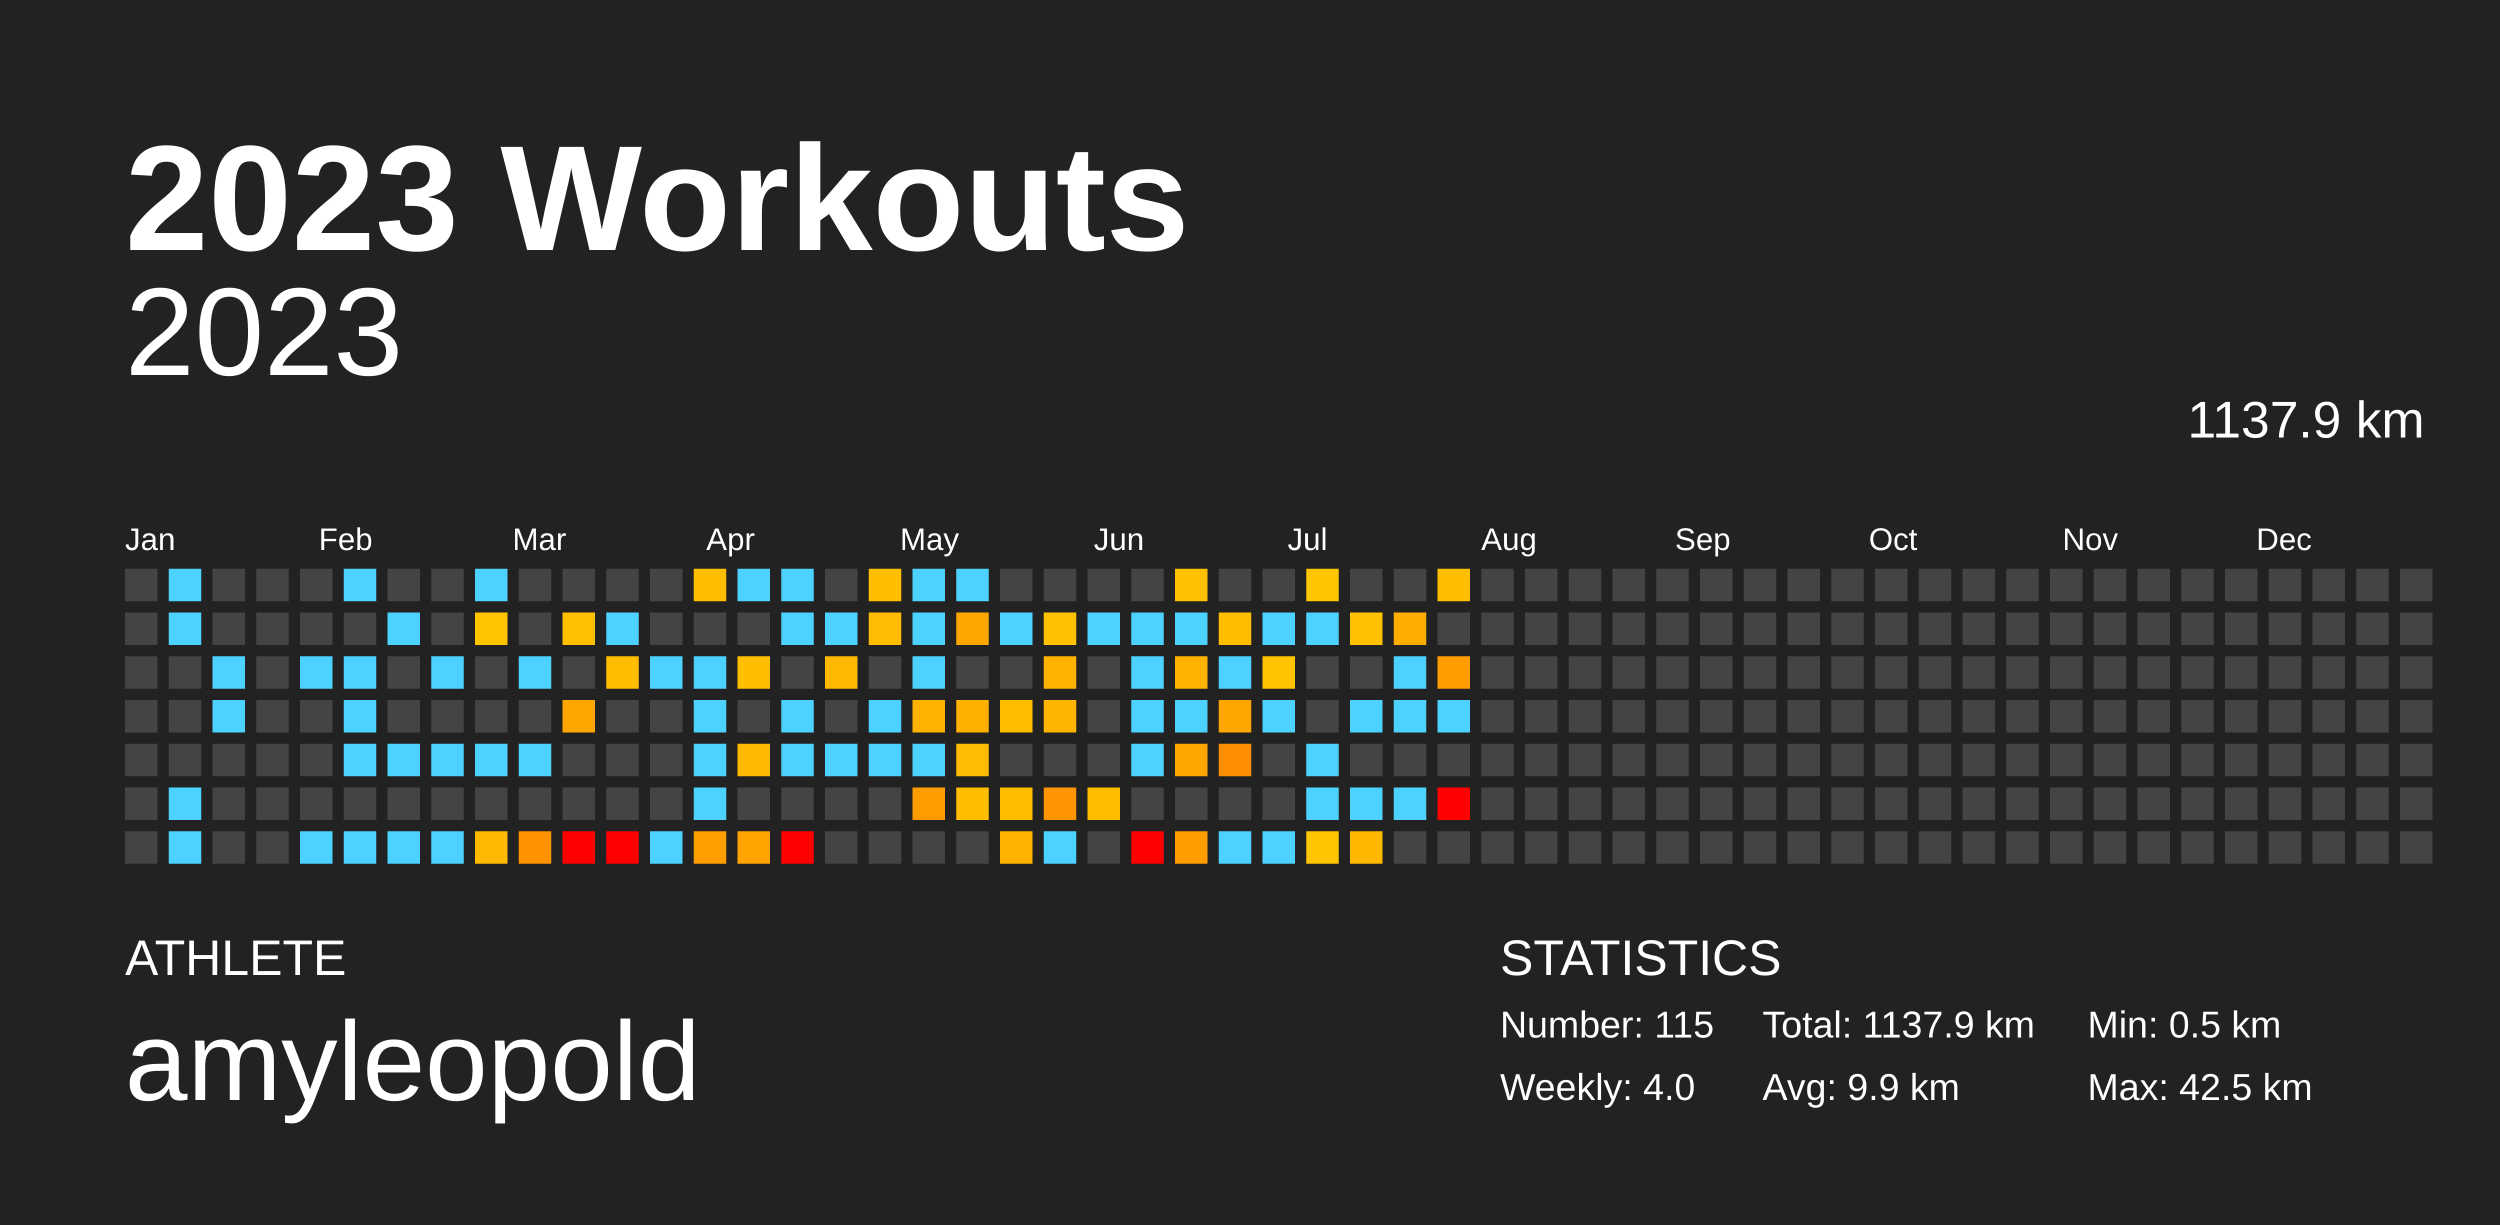
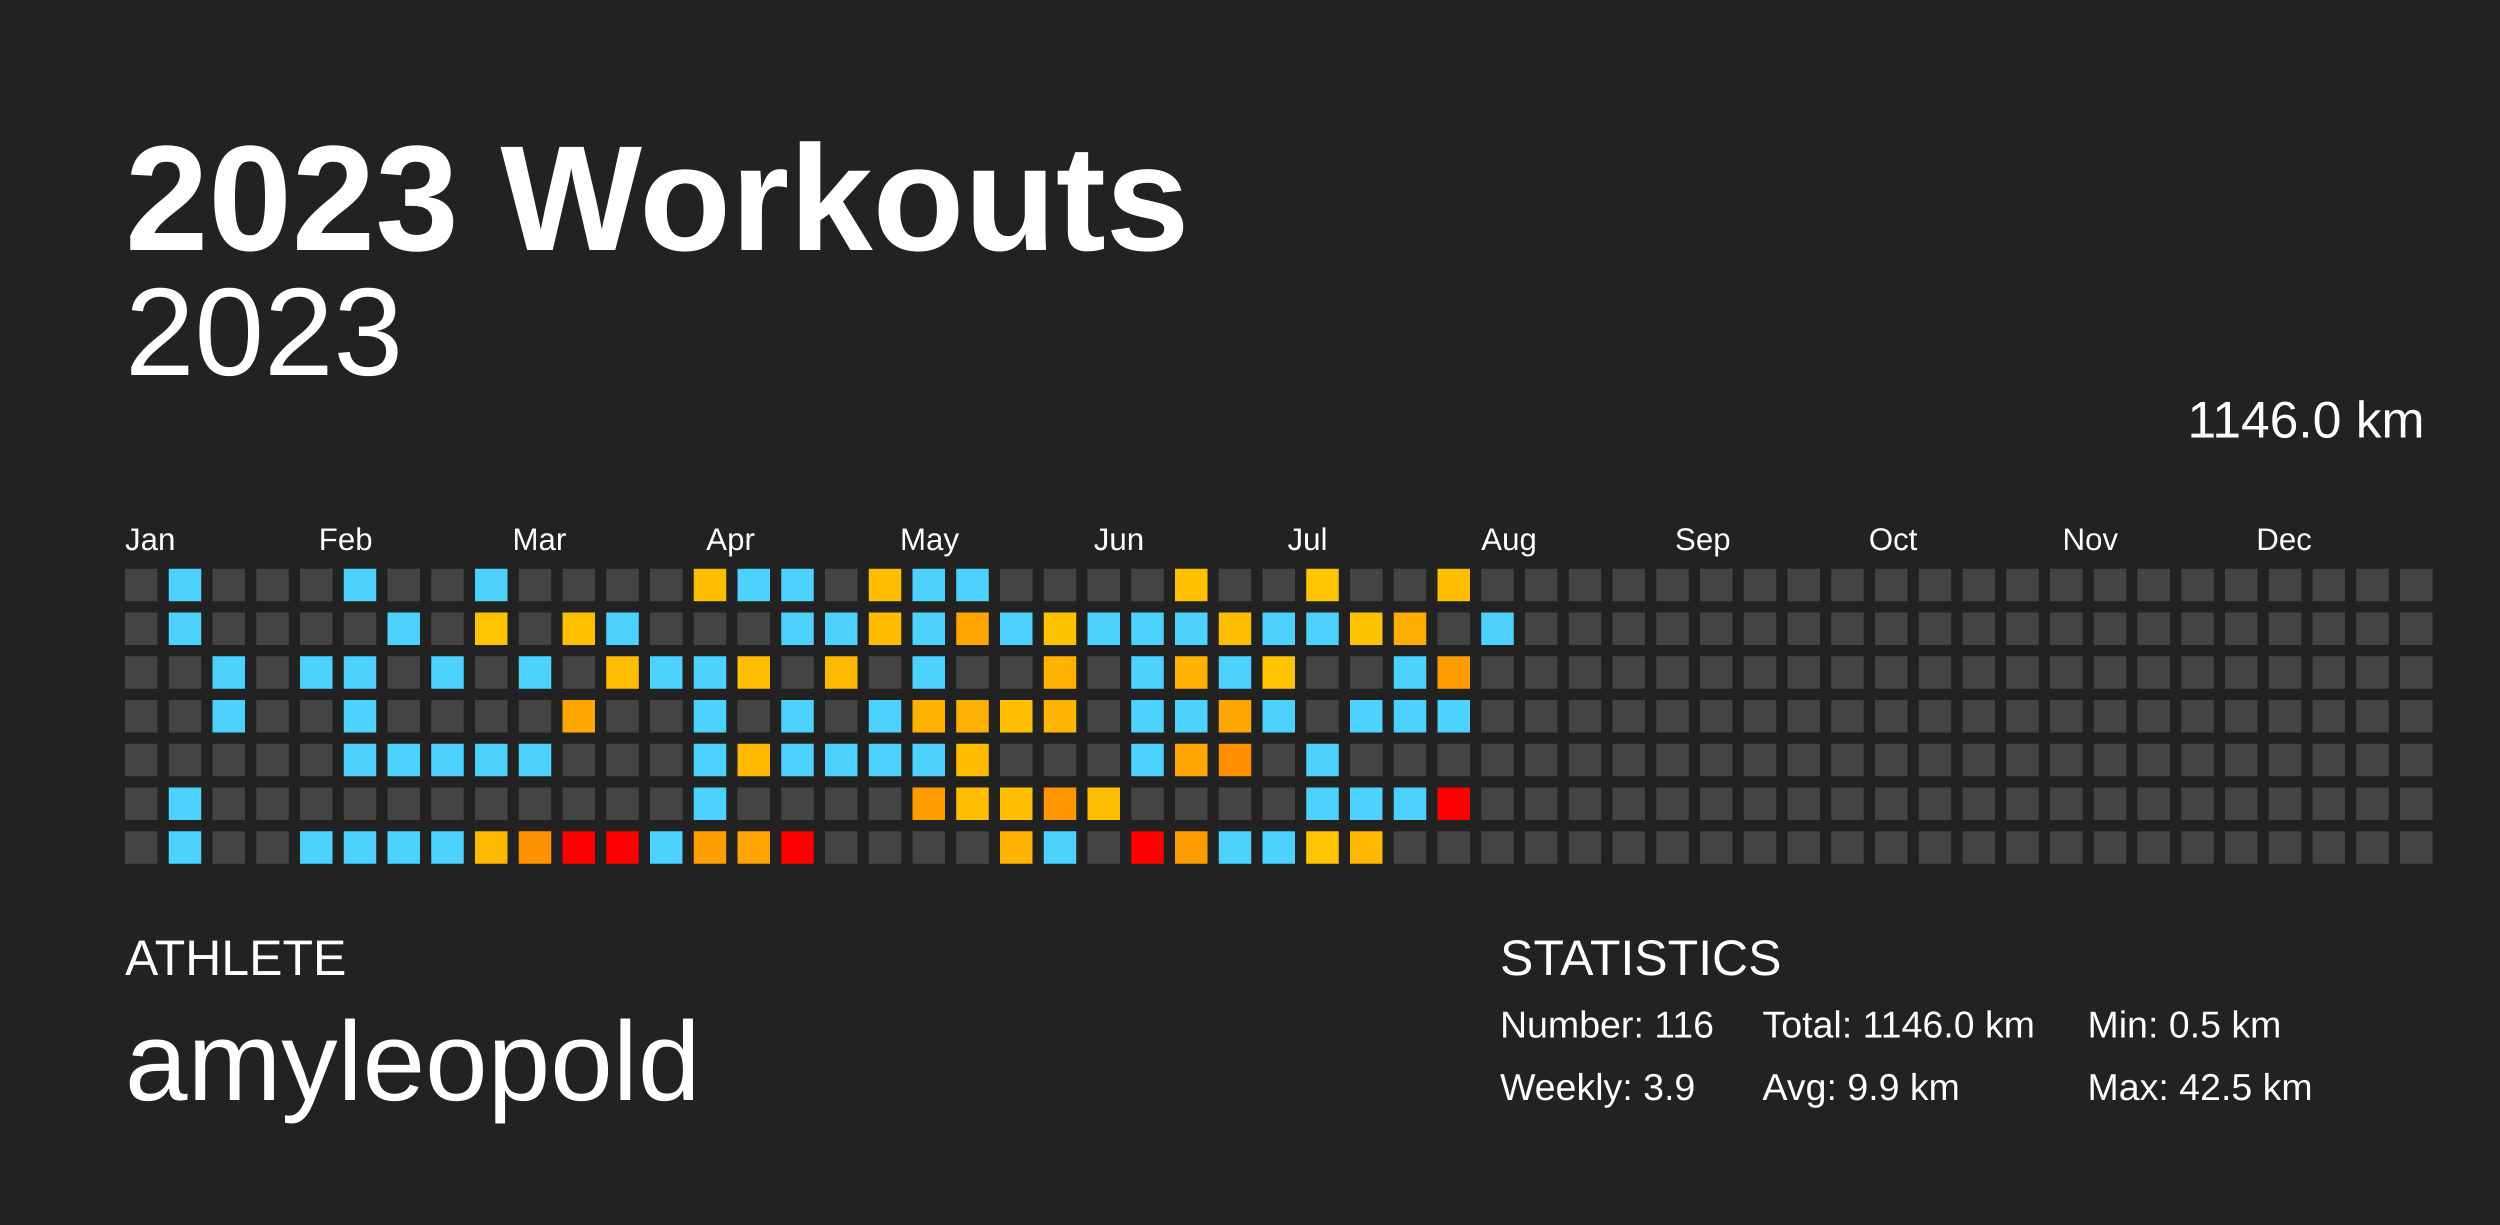
<svg xmlns="http://www.w3.org/2000/svg" baseProfile="full" height="98mm" version="1.1" viewBox="0,0,200,98" width="200mm">
  <defs />
  <rect fill="#222222" height="98" width="200" x="0" y="0" />
  <text fill="#FFFFFF" style="font-size:12px; font-family:Arial; font-weight:bold;" x="10" y="20">2023 Workouts</text>
  <text fill="#FFFFFF" style="font-size:4px; font-family:Arial" x="10" y="78">ATHLETE</text>
  <text fill="#FFFFFF" style="font-size:9px; font-family:Arial" x="10" y="88">amyleopold</text>
  <text fill="#FFFFFF" style="font-size:4px; font-family:Arial" x="120" y="78">STATISTICS</text>
-   <text fill="#FFFFFF" style="font-size:3px; font-family:Arial" x="120" y="83">Number: 115</text>
-   <text fill="#FFFFFF" style="font-size:3px; font-family:Arial" x="120" y="88">Weekly: 4.0</text>
-   <text fill="#FFFFFF" style="font-size:3px; font-family:Arial" x="141" y="83">Total: 1137.9 km</text>
+   <text fill="#FFFFFF" style="font-size:3px; font-family:Arial" x="120" y="83">Number: 116</text>
+   <text fill="#FFFFFF" style="font-size:3px; font-family:Arial" x="120" y="88">Weekly: 3.9</text>
+   <text fill="#FFFFFF" style="font-size:3px; font-family:Arial" x="141" y="83">Total: 1146.0 km</text>
  <text fill="#FFFFFF" style="font-size:3px; font-family:Arial" x="141" y="88">Avg: 9.9 km</text>
  <text fill="#FFFFFF" style="font-size:3px; font-family:Arial" x="167" y="83">Min: 0.5 km</text>
  <text fill="#FFFFFF" style="font-size:3px; font-family:Arial" x="167" y="88">Max: 42.5 km</text>
  <text alignment-baseline="hanging" fill="#FFFFFF" style="font-size:10.0px; font-family:Arial;" x="10" y="30">2023</text>
-   <text alignment-baseline="hanging" fill="#FFFFFF" style="font-size:4.125px; font-family:Arial;" x="175" y="35">1137.9 km</text>
+   <text alignment-baseline="hanging" fill="#FFFFFF" style="font-size:4.125px; font-family:Arial;" x="175" y="35">1146.0 km</text>
  <text fill="#FFFFFF" style="font-size:2.5px; font-family:Arial" x="10.0" y="44">Jan</text>
  <text fill="#FFFFFF" style="font-size:2.5px; font-family:Arial" x="25.5" y="44">Feb</text>
  <text fill="#FFFFFF" style="font-size:2.5px; font-family:Arial" x="41.0" y="44">Mar</text>
  <text fill="#FFFFFF" style="font-size:2.5px; font-family:Arial" x="56.5" y="44">Apr</text>
  <text fill="#FFFFFF" style="font-size:2.5px; font-family:Arial" x="72.0" y="44">May</text>
  <text fill="#FFFFFF" style="font-size:2.5px; font-family:Arial" x="87.5" y="44">Jun</text>
  <text fill="#FFFFFF" style="font-size:2.5px; font-family:Arial" x="103.0" y="44">Jul</text>
  <text fill="#FFFFFF" style="font-size:2.5px; font-family:Arial" x="118.5" y="44">Aug</text>
  <text fill="#FFFFFF" style="font-size:2.5px; font-family:Arial" x="134.0" y="44">Sep</text>
  <text fill="#FFFFFF" style="font-size:2.5px; font-family:Arial" x="149.5" y="44">Oct</text>
  <text fill="#FFFFFF" style="font-size:2.5px; font-family:Arial" x="165.0" y="44">Nov</text>
  <text fill="#FFFFFF" style="font-size:2.5px; font-family:Arial" x="180.5" y="44">Dec</text>
  <rect fill="#444444" height="2.6" width="2.6" x="10.0" y="45.5" />
  <rect fill="#444444" height="2.6" width="2.6" x="10.0" y="49.0" />
  <rect fill="#444444" height="2.6" width="2.6" x="10.0" y="52.5" />
  <rect fill="#444444" height="2.6" width="2.6" x="10.0" y="56.0" />
  <rect fill="#444444" height="2.6" width="2.6" x="10.0" y="59.5" />
  <rect fill="#444444" height="2.6" width="2.6" x="10.0" y="63.0" />
  <rect fill="#444444" height="2.6" width="2.6" x="10.0" y="66.5" />
  <rect fill="#4dd2ff" height="2.6" width="2.6" x="13.5" y="45.5" />
  <rect fill="#4dd2ff" height="2.6" width="2.6" x="13.5" y="49.0" />
  <rect fill="#444444" height="2.6" width="2.6" x="13.5" y="52.5" />
  <rect fill="#444444" height="2.6" width="2.6" x="13.5" y="56.0" />
  <rect fill="#444444" height="2.6" width="2.6" x="13.5" y="59.5" />
  <rect fill="#4dd2ff" height="2.6" width="2.6" x="13.5" y="63.0" />
  <rect fill="#4dd2ff" height="2.6" width="2.6" x="13.5" y="66.5" />
  <rect fill="#444444" height="2.6" width="2.6" x="17.0" y="45.5" />
  <rect fill="#444444" height="2.6" width="2.6" x="17.0" y="49.0" />
  <rect fill="#4dd2ff" height="2.6" width="2.6" x="17.0" y="52.5" />
  <rect fill="#4dd2ff" height="2.6" width="2.6" x="17.0" y="56.0" />
  <rect fill="#444444" height="2.6" width="2.6" x="17.0" y="59.5" />
  <rect fill="#444444" height="2.6" width="2.6" x="17.0" y="63.0" />
  <rect fill="#444444" height="2.6" width="2.6" x="17.0" y="66.5" />
  <rect fill="#444444" height="2.6" width="2.6" x="20.5" y="45.5" />
  <rect fill="#444444" height="2.6" width="2.6" x="20.5" y="49.0" />
  <rect fill="#444444" height="2.6" width="2.6" x="20.5" y="52.5" />
  <rect fill="#444444" height="2.6" width="2.6" x="20.5" y="56.0" />
  <rect fill="#444444" height="2.6" width="2.6" x="20.5" y="59.5" />
  <rect fill="#444444" height="2.6" width="2.6" x="20.5" y="63.0" />
  <rect fill="#444444" height="2.6" width="2.6" x="20.5" y="66.5" />
  <rect fill="#444444" height="2.6" width="2.6" x="24.0" y="45.5" />
  <rect fill="#444444" height="2.6" width="2.6" x="24.0" y="49.0" />
  <rect fill="#4dd2ff" height="2.6" width="2.6" x="24.0" y="52.5" />
  <rect fill="#444444" height="2.6" width="2.6" x="24.0" y="56.0" />
  <rect fill="#444444" height="2.6" width="2.6" x="24.0" y="59.5" />
  <rect fill="#444444" height="2.6" width="2.6" x="24.0" y="63.0" />
  <rect fill="#4dd2ff" height="2.6" width="2.6" x="24.0" y="66.5" />
  <rect fill="#4dd2ff" height="2.6" width="2.6" x="27.5" y="45.5" />
  <rect fill="#444444" height="2.6" width="2.6" x="27.5" y="49.0" />
  <rect fill="#4dd2ff" height="2.6" width="2.6" x="27.5" y="52.5" />
  <rect fill="#4dd2ff" height="2.6" width="2.6" x="27.5" y="56.0" />
  <rect fill="#4dd2ff" height="2.6" width="2.6" x="27.5" y="59.5" />
  <rect fill="#444444" height="2.6" width="2.6" x="27.5" y="63.0" />
  <rect fill="#4dd2ff" height="2.6" width="2.6" x="27.5" y="66.5" />
  <rect fill="#444444" height="2.6" width="2.6" x="31.0" y="45.5" />
  <rect fill="#4dd2ff" height="2.6" width="2.6" x="31.0" y="49.0" />
  <rect fill="#444444" height="2.6" width="2.6" x="31.0" y="52.5" />
  <rect fill="#444444" height="2.6" width="2.6" x="31.0" y="56.0" />
  <rect fill="#4dd2ff" height="2.6" width="2.6" x="31.0" y="59.5" />
  <rect fill="#444444" height="2.6" width="2.6" x="31.0" y="63.0" />
  <rect fill="#4dd2ff" height="2.6" width="2.6" x="31.0" y="66.5" />
  <rect fill="#444444" height="2.6" width="2.6" x="34.5" y="45.5" />
  <rect fill="#444444" height="2.6" width="2.6" x="34.5" y="49.0" />
  <rect fill="#4dd2ff" height="2.6" width="2.6" x="34.5" y="52.5" />
  <rect fill="#444444" height="2.6" width="2.6" x="34.5" y="56.0" />
  <rect fill="#4dd2ff" height="2.6" width="2.6" x="34.5" y="59.5" />
  <rect fill="#444444" height="2.6" width="2.6" x="34.5" y="63.0" />
  <rect fill="#4dd2ff" height="2.6" width="2.6" x="34.5" y="66.5" />
  <rect fill="#4dd2ff" height="2.6" width="2.6" x="38.0" y="45.5" />
  <rect fill="#ffc400" height="2.6" width="2.6" x="38.0" y="49.0" />
  <rect fill="#444444" height="2.6" width="2.6" x="38.0" y="52.5" />
  <rect fill="#444444" height="2.6" width="2.6" x="38.0" y="56.0" />
  <rect fill="#4dd2ff" height="2.6" width="2.6" x="38.0" y="59.5" />
  <rect fill="#444444" height="2.6" width="2.6" x="38.0" y="63.0" />
  <rect fill="#ffb900" height="2.6" width="2.6" x="38.0" y="66.5" />
  <rect fill="#444444" height="2.6" width="2.6" x="41.5" y="45.5" />
  <rect fill="#444444" height="2.6" width="2.6" x="41.5" y="49.0" />
  <rect fill="#4dd2ff" height="2.6" width="2.6" x="41.5" y="52.5" />
  <rect fill="#444444" height="2.6" width="2.6" x="41.5" y="56.0" />
  <rect fill="#4dd2ff" height="2.6" width="2.6" x="41.5" y="59.5" />
  <rect fill="#444444" height="2.6" width="2.6" x="41.5" y="63.0" />
  <rect fill="#ff9200" height="2.6" width="2.6" x="41.5" y="66.5" />
  <rect fill="#444444" height="2.6" width="2.6" x="45.0" y="45.5" />
  <rect fill="#ffc000" height="2.6" width="2.6" x="45.0" y="49.0" />
  <rect fill="#444444" height="2.6" width="2.6" x="45.0" y="52.5" />
  <rect fill="#ffa700" height="2.6" width="2.6" x="45.0" y="56.0" />
  <rect fill="#444444" height="2.6" width="2.6" x="45.0" y="59.5" />
  <rect fill="#444444" height="2.6" width="2.6" x="45.0" y="63.0" />
  <rect fill="red" height="2.6" width="2.6" x="45.0" y="66.5" />
  <rect fill="#444444" height="2.6" width="2.6" x="48.5" y="45.5" />
  <rect fill="#4dd2ff" height="2.6" width="2.6" x="48.5" y="49.0" />
  <rect fill="#ffbd00" height="2.6" width="2.6" x="48.5" y="52.5" />
  <rect fill="#444444" height="2.6" width="2.6" x="48.5" y="56.0" />
  <rect fill="#444444" height="2.6" width="2.6" x="48.5" y="59.5" />
  <rect fill="#444444" height="2.6" width="2.6" x="48.5" y="63.0" />
  <rect fill="red" height="2.6" width="2.6" x="48.5" y="66.5" />
  <rect fill="#444444" height="2.6" width="2.6" x="52.0" y="45.5" />
  <rect fill="#444444" height="2.6" width="2.6" x="52.0" y="49.0" />
  <rect fill="#4dd2ff" height="2.6" width="2.6" x="52.0" y="52.5" />
  <rect fill="#444444" height="2.6" width="2.6" x="52.0" y="56.0" />
  <rect fill="#444444" height="2.6" width="2.6" x="52.0" y="59.5" />
  <rect fill="#444444" height="2.6" width="2.6" x="52.0" y="63.0" />
  <rect fill="#4dd2ff" height="2.6" width="2.6" x="52.0" y="66.5" />
  <rect fill="#ffbf00" height="2.6" width="2.6" x="55.5" y="45.5" />
  <rect fill="#444444" height="2.6" width="2.6" x="55.5" y="49.0" />
  <rect fill="#4dd2ff" height="2.6" width="2.6" x="55.5" y="52.5" />
  <rect fill="#4dd2ff" height="2.6" width="2.6" x="55.5" y="56.0" />
  <rect fill="#4dd2ff" height="2.6" width="2.6" x="55.5" y="59.5" />
  <rect fill="#4dd2ff" height="2.6" width="2.6" x="55.5" y="63.0" />
  <rect fill="#ff9e00" height="2.6" width="2.6" x="55.5" y="66.5" />
  <rect fill="#4dd2ff" height="2.6" width="2.6" x="59.0" y="45.5" />
  <rect fill="#444444" height="2.6" width="2.6" x="59.0" y="49.0" />
  <rect fill="#ffbf00" height="2.6" width="2.6" x="59.0" y="52.5" />
  <rect fill="#444444" height="2.6" width="2.6" x="59.0" y="56.0" />
  <rect fill="#ffb900" height="2.6" width="2.6" x="59.0" y="59.5" />
  <rect fill="#444444" height="2.6" width="2.6" x="59.0" y="63.0" />
  <rect fill="#ffa400" height="2.6" width="2.6" x="59.0" y="66.5" />
  <rect fill="#4dd2ff" height="2.6" width="2.6" x="62.5" y="45.5" />
  <rect fill="#4dd2ff" height="2.6" width="2.6" x="62.5" y="49.0" />
  <rect fill="#444444" height="2.6" width="2.6" x="62.5" y="52.5" />
  <rect fill="#4dd2ff" height="2.6" width="2.6" x="62.5" y="56.0" />
  <rect fill="#4dd2ff" height="2.6" width="2.6" x="62.5" y="59.5" />
  <rect fill="#444444" height="2.6" width="2.6" x="62.5" y="63.0" />
  <rect fill="red" height="2.6" width="2.6" x="62.5" y="66.5" />
  <rect fill="#444444" height="2.6" width="2.6" x="66.0" y="45.5" />
  <rect fill="#4dd2ff" height="2.6" width="2.6" x="66.0" y="49.0" />
  <rect fill="#ffb900" height="2.6" width="2.6" x="66.0" y="52.5" />
  <rect fill="#444444" height="2.6" width="2.6" x="66.0" y="56.0" />
  <rect fill="#4dd2ff" height="2.6" width="2.6" x="66.0" y="59.5" />
  <rect fill="#444444" height="2.6" width="2.6" x="66.0" y="63.0" />
  <rect fill="#444444" height="2.6" width="2.6" x="66.0" y="66.5" />
  <rect fill="#ffbf00" height="2.6" width="2.6" x="69.5" y="45.5" />
  <rect fill="#ffbc00" height="2.6" width="2.6" x="69.5" y="49.0" />
  <rect fill="#444444" height="2.6" width="2.6" x="69.5" y="52.5" />
  <rect fill="#4dd2ff" height="2.6" width="2.6" x="69.5" y="56.0" />
  <rect fill="#4dd2ff" height="2.6" width="2.6" x="69.5" y="59.5" />
  <rect fill="#444444" height="2.6" width="2.6" x="69.5" y="63.0" />
  <rect fill="#444444" height="2.6" width="2.6" x="69.5" y="66.5" />
  <rect fill="#4dd2ff" height="2.6" width="2.6" x="73.0" y="45.5" />
  <rect fill="#4dd2ff" height="2.6" width="2.6" x="73.0" y="49.0" />
  <rect fill="#4dd2ff" height="2.6" width="2.6" x="73.0" y="52.5" />
  <rect fill="#ffb300" height="2.6" width="2.6" x="73.0" y="56.0" />
  <rect fill="#4dd2ff" height="2.6" width="2.6" x="73.0" y="59.5" />
  <rect fill="#ff9c00" height="2.6" width="2.6" x="73.0" y="63.0" />
  <rect fill="#444444" height="2.6" width="2.6" x="73.0" y="66.5" />
  <rect fill="#4dd2ff" height="2.6" width="2.6" x="76.5" y="45.5" />
  <rect fill="#ffa700" height="2.6" width="2.6" x="76.5" y="49.0" />
  <rect fill="#444444" height="2.6" width="2.6" x="76.5" y="52.5" />
  <rect fill="#ffb100" height="2.6" width="2.6" x="76.5" y="56.0" />
  <rect fill="#ffbc00" height="2.6" width="2.6" x="76.5" y="59.5" />
  <rect fill="#ffbf00" height="2.6" width="2.6" x="76.5" y="63.0" />
  <rect fill="#444444" height="2.6" width="2.6" x="76.5" y="66.5" />
  <rect fill="#444444" height="2.6" width="2.6" x="80.0" y="45.5" />
  <rect fill="#4dd2ff" height="2.6" width="2.6" x="80.0" y="49.0" />
  <rect fill="#444444" height="2.6" width="2.6" x="80.0" y="52.5" />
  <rect fill="#ffbf00" height="2.6" width="2.6" x="80.0" y="56.0" />
  <rect fill="#444444" height="2.6" width="2.6" x="80.0" y="59.5" />
  <rect fill="#ffbe00" height="2.6" width="2.6" x="80.0" y="63.0" />
  <rect fill="#ffb300" height="2.6" width="2.6" x="80.0" y="66.5" />
  <rect fill="#444444" height="2.6" width="2.6" x="83.5" y="45.5" />
  <rect fill="#ffc200" height="2.6" width="2.6" x="83.5" y="49.0" />
  <rect fill="#ffb300" height="2.6" width="2.6" x="83.5" y="52.5" />
  <rect fill="#ffb500" height="2.6" width="2.6" x="83.5" y="56.0" />
  <rect fill="#444444" height="2.6" width="2.6" x="83.5" y="59.5" />
  <rect fill="#ff9500" height="2.6" width="2.6" x="83.5" y="63.0" />
  <rect fill="#4dd2ff" height="2.6" width="2.6" x="83.5" y="66.5" />
  <rect fill="#444444" height="2.6" width="2.6" x="87.0" y="45.5" />
  <rect fill="#4dd2ff" height="2.6" width="2.6" x="87.0" y="49.0" />
  <rect fill="#444444" height="2.6" width="2.6" x="87.0" y="52.5" />
  <rect fill="#444444" height="2.6" width="2.6" x="87.0" y="56.0" />
  <rect fill="#444444" height="2.6" width="2.6" x="87.0" y="59.5" />
  <rect fill="#ffbe00" height="2.6" width="2.6" x="87.0" y="63.0" />
  <rect fill="#444444" height="2.6" width="2.6" x="87.0" y="66.5" />
  <rect fill="#444444" height="2.6" width="2.6" x="90.5" y="45.5" />
  <rect fill="#4dd2ff" height="2.6" width="2.6" x="90.5" y="49.0" />
  <rect fill="#4dd2ff" height="2.6" width="2.6" x="90.5" y="52.5" />
  <rect fill="#4dd2ff" height="2.6" width="2.6" x="90.5" y="56.0" />
  <rect fill="#4dd2ff" height="2.6" width="2.6" x="90.5" y="59.5" />
  <rect fill="#444444" height="2.6" width="2.6" x="90.5" y="63.0" />
  <rect fill="red" height="2.6" width="2.6" x="90.5" y="66.5" />
  <rect fill="#ffc100" height="2.6" width="2.6" x="94.0" y="45.5" />
  <rect fill="#4dd2ff" height="2.6" width="2.6" x="94.0" y="49.0" />
  <rect fill="#ffb300" height="2.6" width="2.6" x="94.0" y="52.5" />
  <rect fill="#4dd2ff" height="2.6" width="2.6" x="94.0" y="56.0" />
  <rect fill="#ffa700" height="2.6" width="2.6" x="94.0" y="59.5" />
  <rect fill="#444444" height="2.6" width="2.6" x="94.0" y="63.0" />
  <rect fill="#ff9d00" height="2.6" width="2.6" x="94.0" y="66.5" />
  <rect fill="#444444" height="2.6" width="2.6" x="97.5" y="45.5" />
  <rect fill="#ffbd00" height="2.6" width="2.6" x="97.5" y="49.0" />
  <rect fill="#4dd2ff" height="2.6" width="2.6" x="97.5" y="52.5" />
  <rect fill="#ffa600" height="2.6" width="2.6" x="97.5" y="56.0" />
  <rect fill="#ff8f00" height="2.6" width="2.6" x="97.5" y="59.5" />
  <rect fill="#444444" height="2.6" width="2.6" x="97.5" y="63.0" />
  <rect fill="#4dd2ff" height="2.6" width="2.6" x="97.5" y="66.5" />
  <rect fill="#444444" height="2.6" width="2.6" x="101.0" y="45.5" />
  <rect fill="#4dd2ff" height="2.6" width="2.6" x="101.0" y="49.0" />
  <rect fill="#ffc300" height="2.6" width="2.6" x="101.0" y="52.5" />
  <rect fill="#4dd2ff" height="2.6" width="2.6" x="101.0" y="56.0" />
  <rect fill="#444444" height="2.6" width="2.6" x="101.0" y="59.5" />
  <rect fill="#444444" height="2.6" width="2.6" x="101.0" y="63.0" />
  <rect fill="#4dd2ff" height="2.6" width="2.6" x="101.0" y="66.5" />
  <rect fill="#ffc500" height="2.6" width="2.6" x="104.5" y="45.5" />
  <rect fill="#4dd2ff" height="2.6" width="2.6" x="104.5" y="49.0" />
  <rect fill="#444444" height="2.6" width="2.6" x="104.5" y="52.5" />
  <rect fill="#444444" height="2.6" width="2.6" x="104.5" y="56.0" />
  <rect fill="#4dd2ff" height="2.6" width="2.6" x="104.5" y="59.5" />
  <rect fill="#4dd2ff" height="2.6" width="2.6" x="104.5" y="63.0" />
  <rect fill="#ffc500" height="2.6" width="2.6" x="104.5" y="66.5" />
  <rect fill="#444444" height="2.6" width="2.6" x="108.0" y="45.5" />
  <rect fill="#ffc200" height="2.6" width="2.6" x="108.0" y="49.0" />
  <rect fill="#444444" height="2.6" width="2.6" x="108.0" y="52.5" />
  <rect fill="#4dd2ff" height="2.6" width="2.6" x="108.0" y="56.0" />
  <rect fill="#444444" height="2.6" width="2.6" x="108.0" y="59.5" />
  <rect fill="#4dd2ff" height="2.6" width="2.6" x="108.0" y="63.0" />
  <rect fill="#ffb700" height="2.6" width="2.6" x="108.0" y="66.5" />
  <rect fill="#444444" height="2.6" width="2.6" x="111.5" y="45.5" />
  <rect fill="#ffad00" height="2.6" width="2.6" x="111.5" y="49.0" />
  <rect fill="#4dd2ff" height="2.6" width="2.6" x="111.5" y="52.5" />
  <rect fill="#4dd2ff" height="2.6" width="2.6" x="111.5" y="56.0" />
  <rect fill="#444444" height="2.6" width="2.6" x="111.5" y="59.5" />
  <rect fill="#4dd2ff" height="2.6" width="2.6" x="111.5" y="63.0" />
  <rect fill="#444444" height="2.6" width="2.6" x="111.5" y="66.5" />
  <rect fill="#ffbf00" height="2.6" width="2.6" x="115.0" y="45.5" />
  <rect fill="#444444" height="2.6" width="2.6" x="115.0" y="49.0" />
  <rect fill="#ff9d00" height="2.6" width="2.6" x="115.0" y="52.5" />
  <rect fill="#4dd2ff" height="2.6" width="2.6" x="115.0" y="56.0" />
  <rect fill="#444444" height="2.6" width="2.6" x="115.0" y="59.5" />
  <rect fill="red" height="2.6" width="2.6" x="115.0" y="63.0" />
  <rect fill="#444444" height="2.6" width="2.6" x="115.0" y="66.5" />
  <rect fill="#444444" height="2.6" width="2.6" x="118.5" y="45.5" />
-   <rect fill="#444444" height="2.6" width="2.6" x="118.5" y="49.0" />
+   <rect fill="#4dd2ff" height="2.6" width="2.6" x="118.5" y="49.0" />
  <rect fill="#444444" height="2.6" width="2.6" x="118.5" y="52.5" />
  <rect fill="#444444" height="2.6" width="2.6" x="118.5" y="56.0" />
  <rect fill="#444444" height="2.6" width="2.6" x="118.5" y="59.5" />
  <rect fill="#444444" height="2.6" width="2.6" x="118.5" y="63.0" />
  <rect fill="#444444" height="2.6" width="2.6" x="118.5" y="66.5" />
  <rect fill="#444444" height="2.6" width="2.6" x="122.0" y="45.5" />
  <rect fill="#444444" height="2.6" width="2.6" x="122.0" y="49.0" />
  <rect fill="#444444" height="2.6" width="2.6" x="122.0" y="52.5" />
  <rect fill="#444444" height="2.6" width="2.6" x="122.0" y="56.0" />
  <rect fill="#444444" height="2.6" width="2.6" x="122.0" y="59.5" />
  <rect fill="#444444" height="2.6" width="2.6" x="122.0" y="63.0" />
  <rect fill="#444444" height="2.6" width="2.6" x="122.0" y="66.5" />
  <rect fill="#444444" height="2.6" width="2.6" x="125.5" y="45.5" />
  <rect fill="#444444" height="2.6" width="2.6" x="125.5" y="49.0" />
  <rect fill="#444444" height="2.6" width="2.6" x="125.5" y="52.5" />
  <rect fill="#444444" height="2.6" width="2.6" x="125.5" y="56.0" />
  <rect fill="#444444" height="2.6" width="2.6" x="125.5" y="59.5" />
  <rect fill="#444444" height="2.6" width="2.6" x="125.5" y="63.0" />
  <rect fill="#444444" height="2.6" width="2.6" x="125.5" y="66.5" />
  <rect fill="#444444" height="2.6" width="2.6" x="129.0" y="45.5" />
  <rect fill="#444444" height="2.6" width="2.6" x="129.0" y="49.0" />
  <rect fill="#444444" height="2.6" width="2.6" x="129.0" y="52.5" />
  <rect fill="#444444" height="2.6" width="2.6" x="129.0" y="56.0" />
  <rect fill="#444444" height="2.6" width="2.6" x="129.0" y="59.5" />
  <rect fill="#444444" height="2.6" width="2.6" x="129.0" y="63.0" />
  <rect fill="#444444" height="2.6" width="2.6" x="129.0" y="66.5" />
  <rect fill="#444444" height="2.6" width="2.6" x="132.5" y="45.5" />
  <rect fill="#444444" height="2.6" width="2.6" x="132.5" y="49.0" />
  <rect fill="#444444" height="2.6" width="2.6" x="132.5" y="52.5" />
  <rect fill="#444444" height="2.6" width="2.6" x="132.5" y="56.0" />
  <rect fill="#444444" height="2.6" width="2.6" x="132.5" y="59.5" />
  <rect fill="#444444" height="2.6" width="2.6" x="132.5" y="63.0" />
  <rect fill="#444444" height="2.6" width="2.6" x="132.5" y="66.5" />
  <rect fill="#444444" height="2.6" width="2.6" x="136.0" y="45.5" />
  <rect fill="#444444" height="2.6" width="2.6" x="136.0" y="49.0" />
  <rect fill="#444444" height="2.6" width="2.6" x="136.0" y="52.5" />
  <rect fill="#444444" height="2.6" width="2.6" x="136.0" y="56.0" />
  <rect fill="#444444" height="2.6" width="2.6" x="136.0" y="59.5" />
  <rect fill="#444444" height="2.6" width="2.6" x="136.0" y="63.0" />
  <rect fill="#444444" height="2.6" width="2.6" x="136.0" y="66.5" />
  <rect fill="#444444" height="2.6" width="2.6" x="139.5" y="45.5" />
  <rect fill="#444444" height="2.6" width="2.6" x="139.5" y="49.0" />
  <rect fill="#444444" height="2.6" width="2.6" x="139.5" y="52.5" />
  <rect fill="#444444" height="2.6" width="2.6" x="139.5" y="56.0" />
  <rect fill="#444444" height="2.6" width="2.6" x="139.5" y="59.5" />
  <rect fill="#444444" height="2.6" width="2.6" x="139.5" y="63.0" />
  <rect fill="#444444" height="2.6" width="2.6" x="139.5" y="66.5" />
  <rect fill="#444444" height="2.6" width="2.6" x="143.0" y="45.5" />
  <rect fill="#444444" height="2.6" width="2.6" x="143.0" y="49.0" />
  <rect fill="#444444" height="2.6" width="2.6" x="143.0" y="52.5" />
  <rect fill="#444444" height="2.6" width="2.6" x="143.0" y="56.0" />
  <rect fill="#444444" height="2.6" width="2.6" x="143.0" y="59.5" />
  <rect fill="#444444" height="2.6" width="2.6" x="143.0" y="63.0" />
  <rect fill="#444444" height="2.6" width="2.6" x="143.0" y="66.5" />
  <rect fill="#444444" height="2.6" width="2.6" x="146.5" y="45.5" />
  <rect fill="#444444" height="2.6" width="2.6" x="146.5" y="49.0" />
  <rect fill="#444444" height="2.6" width="2.6" x="146.5" y="52.5" />
  <rect fill="#444444" height="2.6" width="2.6" x="146.5" y="56.0" />
  <rect fill="#444444" height="2.6" width="2.6" x="146.5" y="59.5" />
  <rect fill="#444444" height="2.6" width="2.6" x="146.5" y="63.0" />
  <rect fill="#444444" height="2.6" width="2.6" x="146.5" y="66.5" />
  <rect fill="#444444" height="2.6" width="2.6" x="150.0" y="45.5" />
  <rect fill="#444444" height="2.6" width="2.6" x="150.0" y="49.0" />
  <rect fill="#444444" height="2.6" width="2.6" x="150.0" y="52.5" />
  <rect fill="#444444" height="2.6" width="2.6" x="150.0" y="56.0" />
  <rect fill="#444444" height="2.6" width="2.6" x="150.0" y="59.5" />
  <rect fill="#444444" height="2.6" width="2.6" x="150.0" y="63.0" />
  <rect fill="#444444" height="2.6" width="2.6" x="150.0" y="66.5" />
  <rect fill="#444444" height="2.6" width="2.6" x="153.5" y="45.5" />
  <rect fill="#444444" height="2.6" width="2.6" x="153.5" y="49.0" />
  <rect fill="#444444" height="2.6" width="2.6" x="153.5" y="52.5" />
  <rect fill="#444444" height="2.6" width="2.6" x="153.5" y="56.0" />
  <rect fill="#444444" height="2.6" width="2.6" x="153.5" y="59.5" />
  <rect fill="#444444" height="2.6" width="2.6" x="153.5" y="63.0" />
  <rect fill="#444444" height="2.6" width="2.6" x="153.5" y="66.5" />
  <rect fill="#444444" height="2.6" width="2.6" x="157.0" y="45.5" />
  <rect fill="#444444" height="2.6" width="2.6" x="157.0" y="49.0" />
  <rect fill="#444444" height="2.6" width="2.6" x="157.0" y="52.5" />
  <rect fill="#444444" height="2.6" width="2.6" x="157.0" y="56.0" />
  <rect fill="#444444" height="2.6" width="2.6" x="157.0" y="59.5" />
  <rect fill="#444444" height="2.6" width="2.6" x="157.0" y="63.0" />
  <rect fill="#444444" height="2.6" width="2.6" x="157.0" y="66.5" />
  <rect fill="#444444" height="2.6" width="2.6" x="160.5" y="45.5" />
  <rect fill="#444444" height="2.6" width="2.6" x="160.5" y="49.0" />
  <rect fill="#444444" height="2.6" width="2.6" x="160.5" y="52.5" />
  <rect fill="#444444" height="2.6" width="2.6" x="160.5" y="56.0" />
  <rect fill="#444444" height="2.6" width="2.6" x="160.5" y="59.5" />
  <rect fill="#444444" height="2.6" width="2.6" x="160.5" y="63.0" />
  <rect fill="#444444" height="2.6" width="2.6" x="160.5" y="66.5" />
  <rect fill="#444444" height="2.6" width="2.6" x="164.0" y="45.5" />
  <rect fill="#444444" height="2.6" width="2.6" x="164.0" y="49.0" />
  <rect fill="#444444" height="2.6" width="2.6" x="164.0" y="52.5" />
  <rect fill="#444444" height="2.6" width="2.6" x="164.0" y="56.0" />
  <rect fill="#444444" height="2.6" width="2.6" x="164.0" y="59.5" />
  <rect fill="#444444" height="2.6" width="2.6" x="164.0" y="63.0" />
  <rect fill="#444444" height="2.6" width="2.6" x="164.0" y="66.5" />
  <rect fill="#444444" height="2.6" width="2.6" x="167.5" y="45.5" />
  <rect fill="#444444" height="2.6" width="2.6" x="167.5" y="49.0" />
  <rect fill="#444444" height="2.6" width="2.6" x="167.5" y="52.5" />
  <rect fill="#444444" height="2.6" width="2.6" x="167.5" y="56.0" />
  <rect fill="#444444" height="2.6" width="2.6" x="167.5" y="59.5" />
  <rect fill="#444444" height="2.6" width="2.6" x="167.5" y="63.0" />
  <rect fill="#444444" height="2.6" width="2.6" x="167.5" y="66.5" />
  <rect fill="#444444" height="2.6" width="2.6" x="171.0" y="45.5" />
  <rect fill="#444444" height="2.6" width="2.6" x="171.0" y="49.0" />
  <rect fill="#444444" height="2.6" width="2.6" x="171.0" y="52.5" />
  <rect fill="#444444" height="2.6" width="2.6" x="171.0" y="56.0" />
  <rect fill="#444444" height="2.6" width="2.6" x="171.0" y="59.5" />
  <rect fill="#444444" height="2.6" width="2.6" x="171.0" y="63.0" />
  <rect fill="#444444" height="2.6" width="2.6" x="171.0" y="66.5" />
  <rect fill="#444444" height="2.6" width="2.6" x="174.5" y="45.5" />
  <rect fill="#444444" height="2.6" width="2.6" x="174.5" y="49.0" />
  <rect fill="#444444" height="2.6" width="2.6" x="174.5" y="52.5" />
  <rect fill="#444444" height="2.6" width="2.6" x="174.5" y="56.0" />
  <rect fill="#444444" height="2.6" width="2.6" x="174.5" y="59.5" />
  <rect fill="#444444" height="2.6" width="2.6" x="174.5" y="63.0" />
  <rect fill="#444444" height="2.6" width="2.6" x="174.5" y="66.5" />
  <rect fill="#444444" height="2.6" width="2.6" x="178.0" y="45.5" />
  <rect fill="#444444" height="2.6" width="2.6" x="178.0" y="49.0" />
  <rect fill="#444444" height="2.6" width="2.6" x="178.0" y="52.5" />
  <rect fill="#444444" height="2.6" width="2.6" x="178.0" y="56.0" />
  <rect fill="#444444" height="2.6" width="2.6" x="178.0" y="59.5" />
  <rect fill="#444444" height="2.6" width="2.6" x="178.0" y="63.0" />
  <rect fill="#444444" height="2.6" width="2.6" x="178.0" y="66.5" />
  <rect fill="#444444" height="2.6" width="2.6" x="181.5" y="45.5" />
  <rect fill="#444444" height="2.6" width="2.6" x="181.5" y="49.0" />
  <rect fill="#444444" height="2.6" width="2.6" x="181.5" y="52.5" />
  <rect fill="#444444" height="2.6" width="2.6" x="181.5" y="56.0" />
  <rect fill="#444444" height="2.6" width="2.6" x="181.5" y="59.5" />
  <rect fill="#444444" height="2.6" width="2.6" x="181.5" y="63.0" />
  <rect fill="#444444" height="2.6" width="2.6" x="181.5" y="66.5" />
  <rect fill="#444444" height="2.6" width="2.6" x="185.0" y="45.5" />
  <rect fill="#444444" height="2.6" width="2.6" x="185.0" y="49.0" />
  <rect fill="#444444" height="2.6" width="2.6" x="185.0" y="52.5" />
  <rect fill="#444444" height="2.6" width="2.6" x="185.0" y="56.0" />
  <rect fill="#444444" height="2.6" width="2.6" x="185.0" y="59.5" />
  <rect fill="#444444" height="2.6" width="2.6" x="185.0" y="63.0" />
  <rect fill="#444444" height="2.6" width="2.6" x="185.0" y="66.5" />
  <rect fill="#444444" height="2.6" width="2.6" x="188.5" y="45.5" />
  <rect fill="#444444" height="2.6" width="2.6" x="188.5" y="49.0" />
  <rect fill="#444444" height="2.6" width="2.6" x="188.5" y="52.5" />
  <rect fill="#444444" height="2.6" width="2.6" x="188.5" y="56.0" />
  <rect fill="#444444" height="2.6" width="2.6" x="188.5" y="59.5" />
  <rect fill="#444444" height="2.6" width="2.6" x="188.5" y="63.0" />
  <rect fill="#444444" height="2.6" width="2.6" x="188.5" y="66.5" />
  <rect fill="#444444" height="2.6" width="2.6" x="192.0" y="45.5" />
  <rect fill="#444444" height="2.6" width="2.6" x="192.0" y="49.0" />
  <rect fill="#444444" height="2.6" width="2.6" x="192.0" y="52.5" />
  <rect fill="#444444" height="2.6" width="2.6" x="192.0" y="56.0" />
  <rect fill="#444444" height="2.6" width="2.6" x="192.0" y="59.5" />
  <rect fill="#444444" height="2.6" width="2.6" x="192.0" y="63.0" />
  <rect fill="#444444" height="2.6" width="2.6" x="192.0" y="66.5" />
</svg>
